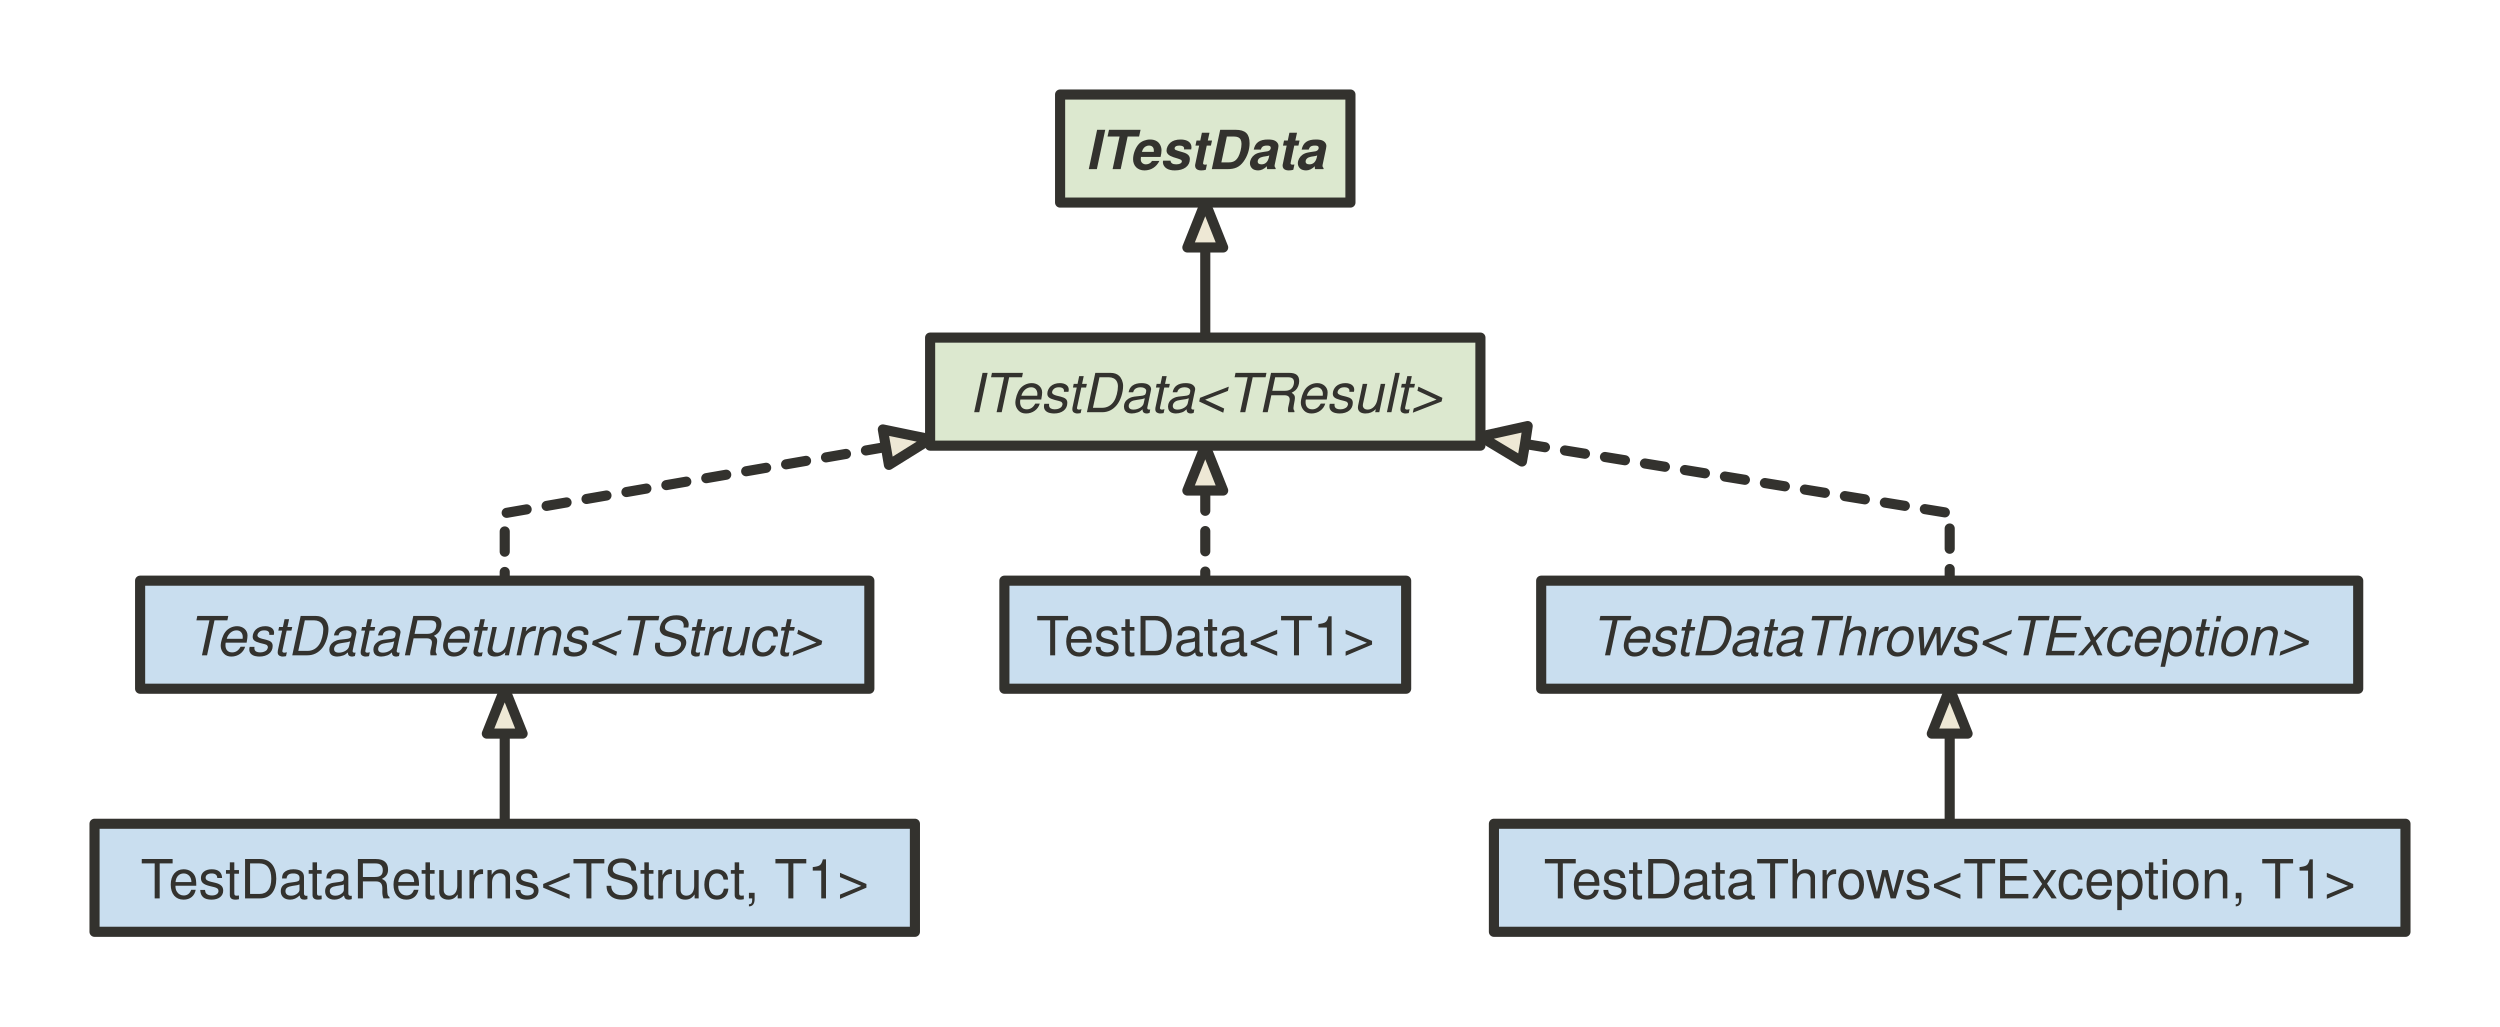
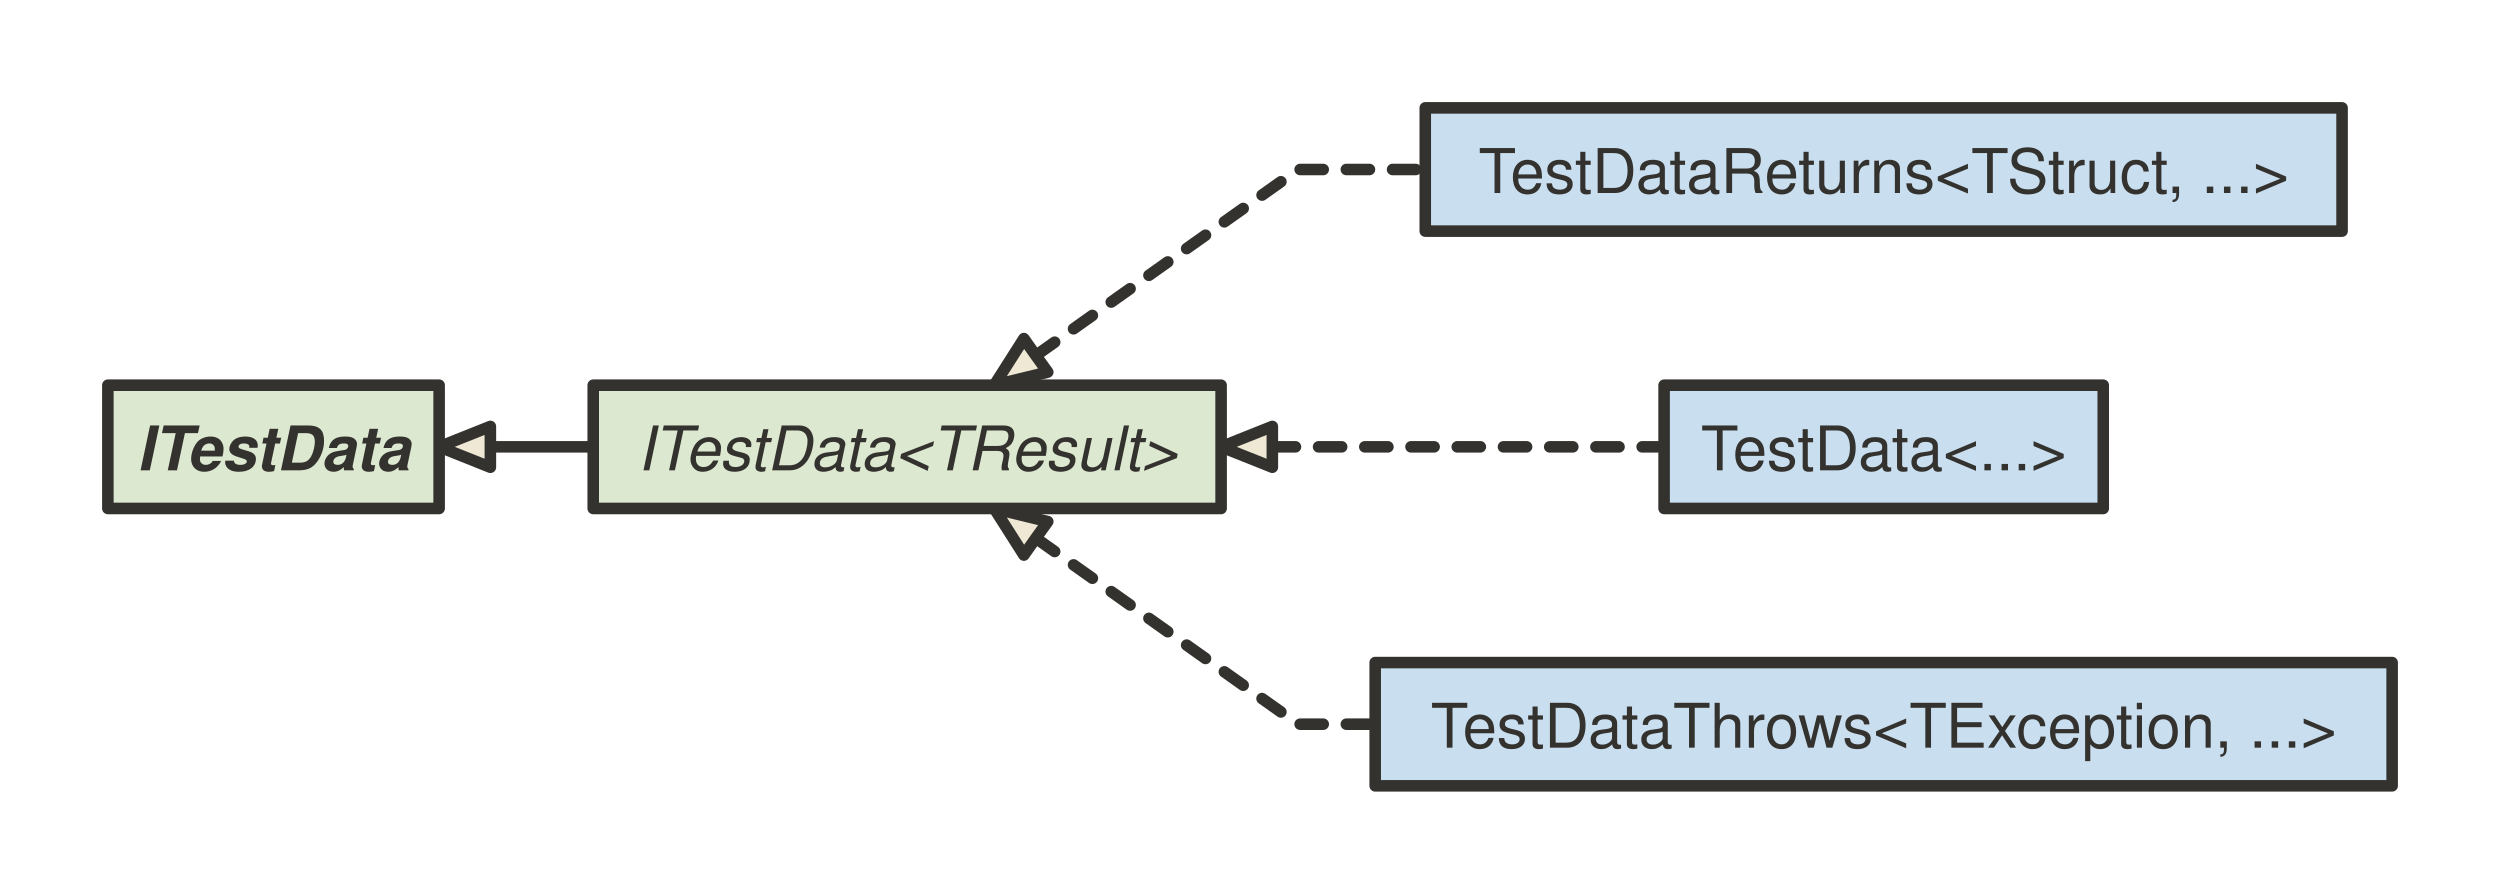
- <svg xmlns="http://www.w3.org/2000/svg" version="1.1" baseProfile="full" width="740.5" height="304.0" viewBox="0 0 740.5 304">
+ <svg xmlns="http://www.w3.org/2000/svg" version="1.1" baseProfile="full" width="649.0" height="232.0" viewBox="0 0 649 232">
  <g stroke-width="1.0" text-align="left" font="12pt Helvetica, Arial, sans-serif" font-size="12pt" font-family="Helvetica" font-weight="bold" font-style="normal">
    <g font-family="Helvetica" font-size="12pt" font-weight="bold" font-style="normal" stroke-width="3.0" stroke-linejoin="round" stroke-linecap="round" stroke="#33322E">
      <g stroke="transparent" fill="transparent">
-         <rect x="0.0" y="0.0" height="304.0" width="740.5" stroke="none" />
+         <rect x="0.0" y="0.0" height="232.0" width="649.0" stroke="none" />
      </g>
      <g transform="translate(8, 8)" fill="#33322E">
        <g transform="translate(20, 20)" fill="#eee8d5" font-family="Helvetica" font-size="12pt" font-weight="normal" font-style="normal">
          <g stroke-dasharray="6 6">
-             <path d="M234.4 104.4 L121.5 124 L121.5 144 L121.5 144.0 " fill="none" />
+             <path d="M240.9 64.3 L309 16 L342 16 L342.0 16.0 " fill="none" />
          </g>
-           <path d="M235.3 109.7 L234.4 104.4 L233.5 99.2 L247.5 102.1 Z" />
-           <path d="M329.0 45.3 L329 52 L329 72 L329.0 72.0 " fill="none" />
-           <path d="M334.3 45.3 L329.0 45.3 L323.7 45.3 L329.0 32.0 Z" />
+           <path d="M237.8 59.9 L240.9 64.3 L244.0 68.6 L230.1 72.0 Z" />
+           <path d="M99.3 88.0 L106 88 L126 88 L126.0 88.0 " fill="none" />
+           <path d="M99.3 82.7 L99.3 88.0 L99.3 93.3 L86.0 88.0 Z" />
          <g stroke-dasharray="6 6">
-             <path d="M329.0 117.3 L329 124 L329 144 L329.0 144.0 " fill="none" />
+             <path d="M302.3 88.0 L309 88 L404 88 L404.0 88.0 " fill="none" />
          </g>
-           <path d="M334.3 117.3 L329.0 117.3 L323.7 117.3 L329.0 104.0 Z" />
+           <path d="M302.3 82.7 L302.3 88.0 L302.3 93.3 L289.0 88.0 Z" />
          <g stroke-dasharray="6 6">
-             <path d="M423.7 103.5 L549.5 124 L549.5 144 L549.5 144.0 " fill="none" />
+             <path d="M240.9 111.7 L309 160 L329 160 L329.0 160.0 " fill="none" />
          </g>
-           <path d="M424.5 98.2 L423.7 103.5 L422.8 108.7 L410.5 101.3 Z" />
-           <path d="M121.5 189.3 L121.5 196 L121.5 216 L121.5 216.0 " fill="none" />
-           <path d="M126.8 189.3 L121.5 189.3 L116.2 189.3 L121.5 176.0 Z" />
-           <path d="M549.5 189.3 L549.5 196 L549.5 216 L549.5 216.0 " fill="none" />
-           <path d="M554.8 189.3 L549.5 189.3 L544.2 189.3 L549.5 176.0 Z" />
+           <path d="M244.0 107.4 L240.9 111.7 L237.8 116.1 L230.1 104.0 Z" />
          <g data-name="ITestData&lt;TResult&gt;">
            <g fill="#DCE8CF" stroke="#33322E" data-name="ITestData&lt;TResult&gt;">
-               <rect x="247.5" y="72.0" height="32.0" width="163.0" data-name="ITestData&lt;TResult&gt;" />
+               <rect x="126.0" y="72.0" height="32.0" width="163.0" data-name="ITestData&lt;TResult&gt;" />
            </g>
-             <g transform="translate(247.5, 72)" font-family="Helvetica" font-size="12pt" font-weight="normal" font-style="italic" data-name="ITestData&lt;TResult&gt;" data-compartment="0">
+             <g transform="translate(126, 72)" font-family="Helvetica" font-size="12pt" font-weight="normal" font-style="italic" data-name="ITestData&lt;TResult&gt;" data-compartment="0">
              <g transform="translate(8, 8)" fill="#33322E" text-align="center" data-name="ITestData&lt;TResult&gt;" data-compartment="0">
                <text x="73.5" y="14.1" stroke="none" text-anchor="middle" data-name="ITestData&lt;TResult&gt;" data-compartment="0">ITestData&lt;TResult&gt;</text>
              </g>
            </g>
          </g>
-           <g data-name="TestDataReturns&lt;TStruct&gt;">
-             <g fill="#C9DEEF" stroke="#33322E" data-name="TestDataReturns&lt;TStruct&gt;">
-               <rect x="13.5" y="144.0" height="32.0" width="216.0" data-name="TestDataReturns&lt;TStruct&gt;" />
+           <g data-name="TestDataReturns&lt;TStruct, ...&gt;">
+             <g fill="#C9DEEF" stroke="#33322E" data-name="TestDataReturns&lt;TStruct, ...&gt;">
+               <rect x="342.0" y="0.0" height="32.0" width="238.0" data-name="TestDataReturns&lt;TStruct, ...&gt;" />
            </g>
-             <g transform="translate(13.5, 144)" font-family="Helvetica" font-size="12pt" font-weight="normal" font-style="italic" data-name="TestDataReturns&lt;TStruct&gt;" data-compartment="0">
-               <g transform="translate(8, 8)" fill="#33322E" text-align="center" data-name="TestDataReturns&lt;TStruct&gt;" data-compartment="0">
-                 <text x="100.0" y="14.1" stroke="none" text-anchor="middle" data-name="TestDataReturns&lt;TStruct&gt;" data-compartment="0">TestDataReturns&lt;TStruct&gt;</text>
+             <g transform="translate(342, 0)" font-family="Helvetica" font-size="12pt" font-weight="normal" font-style="normal" data-name="TestDataReturns&lt;TStruct, ...&gt;" data-compartment="0">
+               <g transform="translate(8, 8)" fill="#33322E" text-align="center" data-name="TestDataReturns&lt;TStruct, ...&gt;" data-compartment="0">
+                 <text x="111.0" y="14.1" stroke="none" text-anchor="middle" data-name="TestDataReturns&lt;TStruct, ...&gt;" data-compartment="0">TestDataReturns&lt;TStruct, ...&gt;</text>
              </g>
            </g>
          </g>
          <g data-name="ITestData">
            <g fill="#DCE8CF" stroke="#33322E" data-name="ITestData">
-               <rect x="286.0" y="0.0" height="32.0" width="86.0" data-name="ITestData" />
+               <rect x="0.0" y="72.0" height="32.0" width="86.0" data-name="ITestData" />
            </g>
-             <g transform="translate(286, 0)" font-family="Helvetica" font-size="12pt" font-weight="bold" font-style="italic" data-name="ITestData" data-compartment="0">
+             <g transform="translate(0, 72)" font-family="Helvetica" font-size="12pt" font-weight="bold" font-style="italic" data-name="ITestData" data-compartment="0">
              <g transform="translate(8, 8)" fill="#33322E" text-align="center" data-name="ITestData" data-compartment="0">
                <text x="35.0" y="14.1" stroke="none" text-anchor="middle" data-name="ITestData" data-compartment="0">ITestData</text>
              </g>
            </g>
          </g>
-           <g data-name="TestData&lt;T1&gt;">
-             <g fill="#C9DEEF" stroke="#33322E" data-name="TestData&lt;T1&gt;">
-               <rect x="269.5" y="144.0" height="32.0" width="119.0" data-name="TestData&lt;T1&gt;" />
+           <g data-name="TestData&lt;...&gt;">
+             <g fill="#C9DEEF" stroke="#33322E" data-name="TestData&lt;...&gt;">
+               <rect x="404.0" y="72.0" height="32.0" width="114.0" data-name="TestData&lt;...&gt;" />
            </g>
-             <g transform="translate(269.5, 144)" font-family="Helvetica" font-size="12pt" font-weight="normal" font-style="normal" data-name="TestData&lt;T1&gt;" data-compartment="0">
-               <g transform="translate(8, 8)" fill="#33322E" text-align="center" data-name="TestData&lt;T1&gt;" data-compartment="0">
-                 <text x="51.5" y="14.1" stroke="none" text-anchor="middle" data-name="TestData&lt;T1&gt;" data-compartment="0">TestData&lt;T1&gt;</text>
+             <g transform="translate(404, 72)" font-family="Helvetica" font-size="12pt" font-weight="normal" font-style="normal" data-name="TestData&lt;...&gt;" data-compartment="0">
+               <g transform="translate(8, 8)" fill="#33322E" text-align="center" data-name="TestData&lt;...&gt;" data-compartment="0">
+                 <text x="49.0" y="14.1" stroke="none" text-anchor="middle" data-name="TestData&lt;...&gt;" data-compartment="0">TestData&lt;...&gt;</text>
              </g>
            </g>
          </g>
-           <g data-name="TestDataThrows&lt;TException&gt;">
-             <g fill="#C9DEEF" stroke="#33322E" data-name="TestDataThrows&lt;TException&gt;">
-               <rect x="428.5" y="144.0" height="32.0" width="242.0" data-name="TestDataThrows&lt;TException&gt;" />
+           <g data-name="TestDataThrows&lt;TException, ...&gt;">
+             <g fill="#C9DEEF" stroke="#33322E" data-name="TestDataThrows&lt;TException, ...&gt;">
+               <rect x="329.0" y="144.0" height="32.0" width="264.0" data-name="TestDataThrows&lt;TException, ...&gt;" />
            </g>
-             <g transform="translate(428.5, 144)" font-family="Helvetica" font-size="12pt" font-weight="normal" font-style="italic" data-name="TestDataThrows&lt;TException&gt;" data-compartment="0">
-               <g transform="translate(8, 8)" fill="#33322E" text-align="center" data-name="TestDataThrows&lt;TException&gt;" data-compartment="0">
-                 <text x="113.0" y="14.1" stroke="none" text-anchor="middle" data-name="TestDataThrows&lt;TException&gt;" data-compartment="0">TestDataThrows&lt;TException&gt;</text>
-               </g>
-             </g>
-           </g>
-           <g data-name="TestDataReturns&lt;TStruct, T1&gt;">
-             <g fill="#C9DEEF" stroke="#33322E" data-name="TestDataReturns&lt;TStruct, T1&gt;">
-               <rect x="0.0" y="216.0" height="32.0" width="243.0" data-name="TestDataReturns&lt;TStruct, T1&gt;" />
-             </g>
-             <g transform="translate(0, 216)" font-family="Helvetica" font-size="12pt" font-weight="normal" font-style="normal" data-name="TestDataReturns&lt;TStruct, T1&gt;" data-compartment="0">
-               <g transform="translate(8, 8)" fill="#33322E" text-align="center" data-name="TestDataReturns&lt;TStruct, T1&gt;" data-compartment="0">
-                 <text x="113.5" y="14.1" stroke="none" text-anchor="middle" data-name="TestDataReturns&lt;TStruct, T1&gt;" data-compartment="0">TestDataReturns&lt;TStruct, T1&gt;</text>
-               </g>
-             </g>
-           </g>
-           <g data-name="TestDataThrows&lt;TException, T1&gt;">
-             <g fill="#C9DEEF" stroke="#33322E" data-name="TestDataThrows&lt;TException, T1&gt;">
-               <rect x="414.5" y="216.0" height="32.0" width="270.0" data-name="TestDataThrows&lt;TException, T1&gt;" />
-             </g>
-             <g transform="translate(414.5, 216)" font-family="Helvetica" font-size="12pt" font-weight="normal" font-style="normal" data-name="TestDataThrows&lt;TException, T1&gt;" data-compartment="0">
-               <g transform="translate(8, 8)" fill="#33322E" text-align="center" data-name="TestDataThrows&lt;TException, T1&gt;" data-compartment="0">
-                 <text x="127.0" y="14.1" stroke="none" text-anchor="middle" data-name="TestDataThrows&lt;TException, T1&gt;" data-compartment="0">TestDataThrows&lt;TException, T1&gt;</text>
+             <g transform="translate(329, 144)" font-family="Helvetica" font-size="12pt" font-weight="normal" font-style="normal" data-name="TestDataThrows&lt;TException, ...&gt;" data-compartment="0">
+               <g transform="translate(8, 8)" fill="#33322E" text-align="center" data-name="TestDataThrows&lt;TException, ...&gt;" data-compartment="0">
+                 <text x="124.0" y="14.1" stroke="none" text-anchor="middle" data-name="TestDataThrows&lt;TException, ...&gt;" data-compartment="0">TestDataThrows&lt;TException, ...&gt;</text>
              </g>
            </g>
          </g>
        </g>
      </g>
    </g>
  </g>
</svg>
